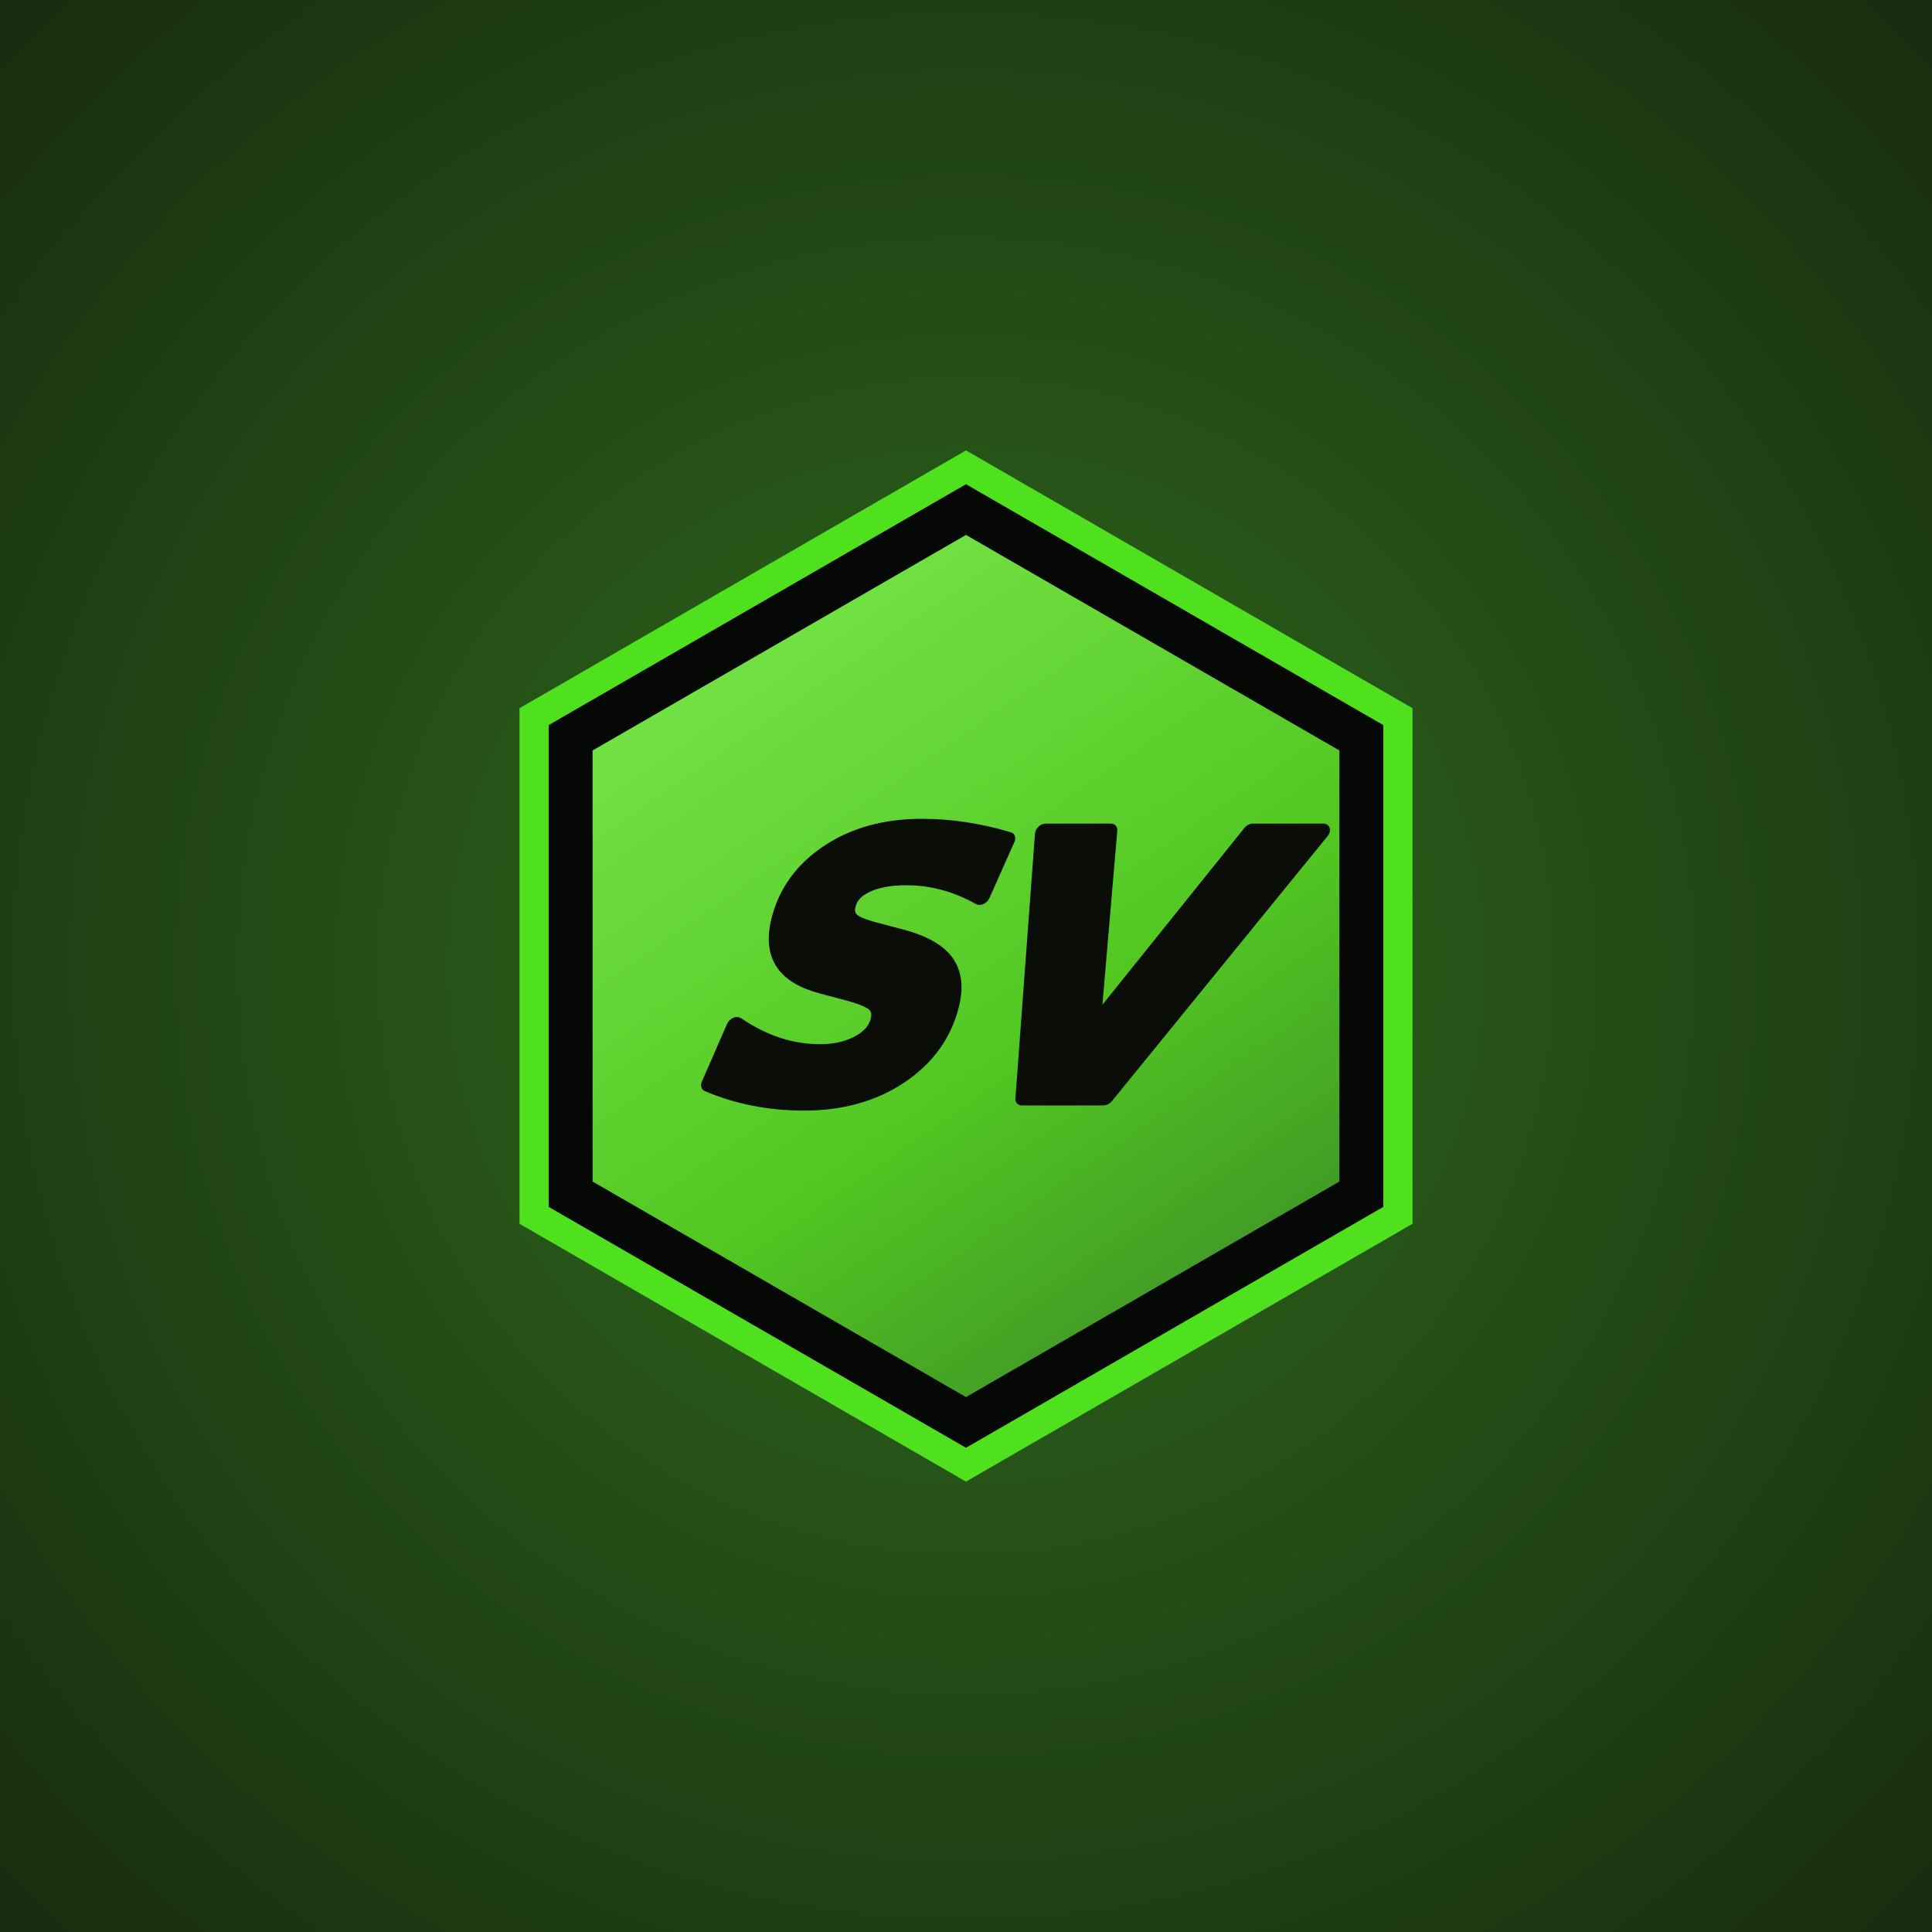
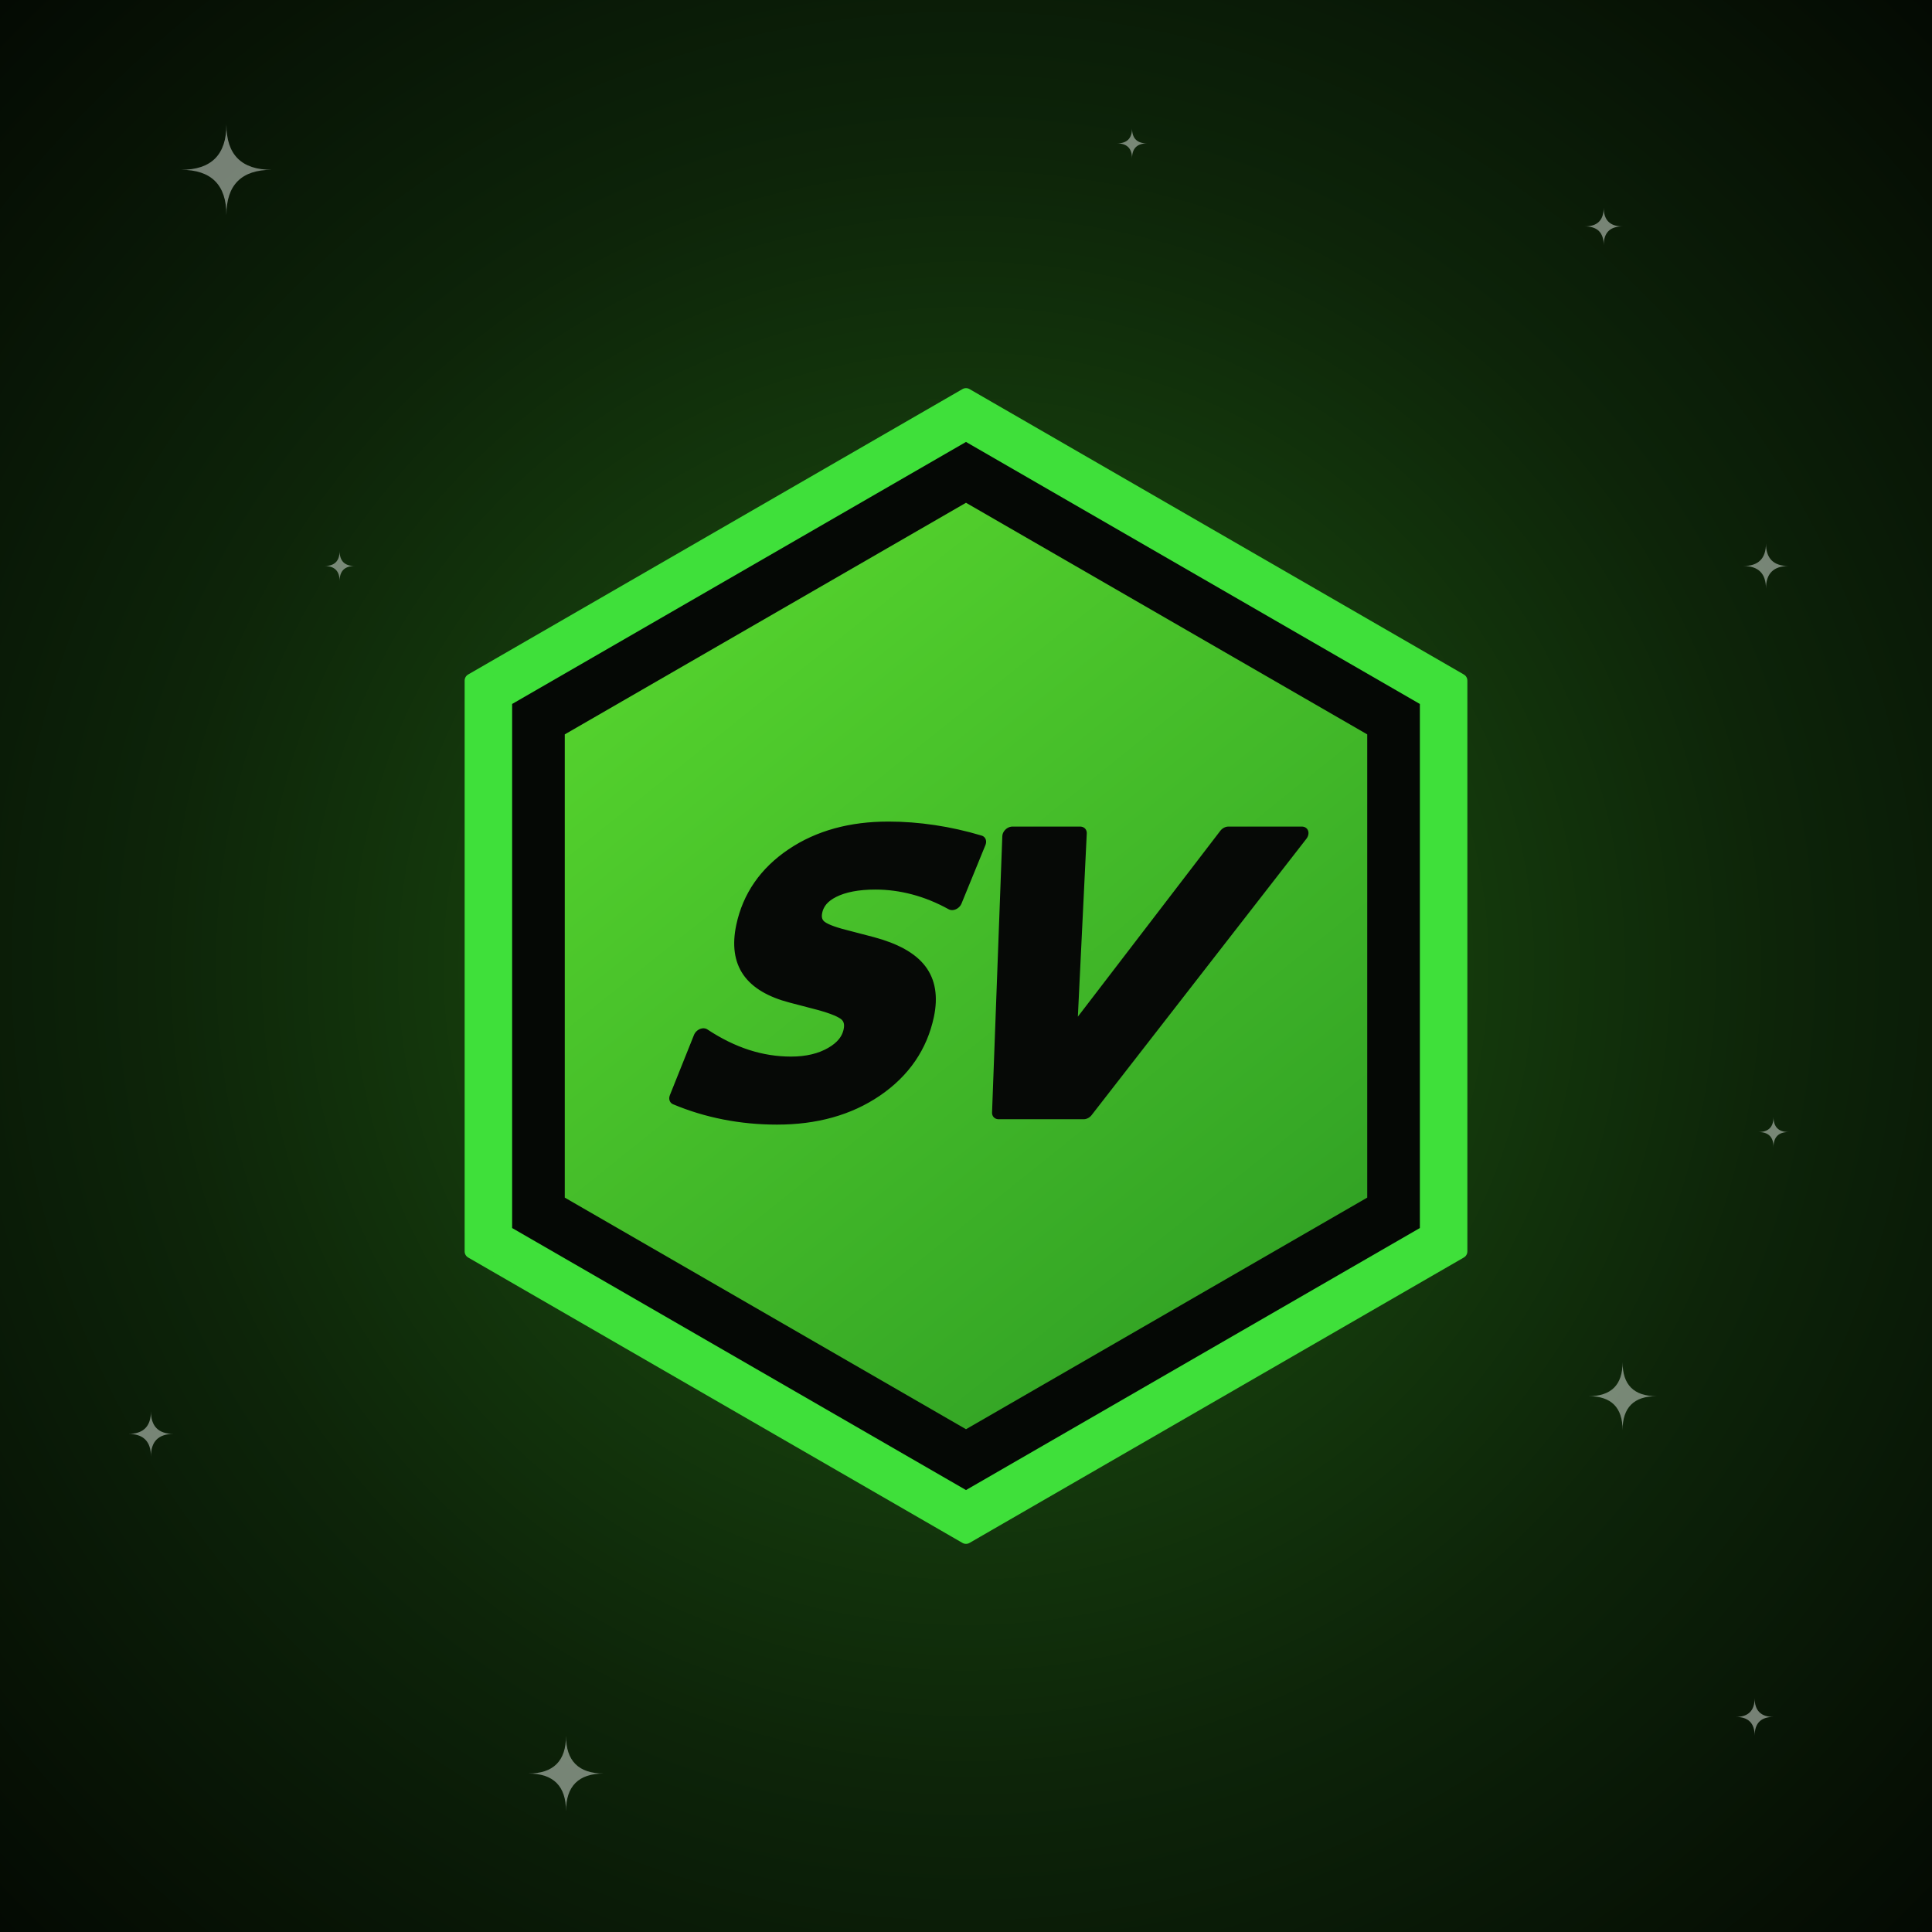
<svg xmlns="http://www.w3.org/2000/svg" viewBox="0 0 512 512" width="512" height="512">
  <defs>
-     <radialGradient id="bg" cx="50%" cy="50%" r="75%">
-       <stop offset="0" stop-color="#2f6a1c" />
-       <stop offset="1" stop-color="#16280f" />
+     <linearGradient id="fill" x1="0.15" y1="0" x2="0.85" y2="1">
+       <stop offset="0" stop-color="#57d62e" />
+       <stop offset="1" stop-color="#2f9e24" />
+     </linearGradient>
+     <radialGradient id="bg" cx="50%" cy="50%" r="70%">
+       <stop offset="0" stop-color="#1f5a12" />
+       <stop offset="0.6" stop-color="#0d2409" />
+       <stop offset="1" stop-color="#040a03" />
    </radialGradient>
  </defs>
  <rect width="512" height="512" fill="url(#bg)" />
-   <g transform="translate(256 256) scale(0.56) translate(-256 -256)">
-     <defs>
-       <linearGradient id="fill" x1="0.2" y1="0" x2="0.8" y2="1">
-         <stop offset="0" stop-color="#78e64a" />
-         <stop offset="0.6" stop-color="#52c722" />
-         <stop offset="1" stop-color="#3d8f26" />
-       </linearGradient>
-     </defs>
-     <polygon points="256.0,12.0 467.3,134.0 467.3,378.0 256.0,500.0 44.7,378.0 44.7,134.0" fill="#4fe01e" stroke-linejoin="round" />
-     <polygon points="256.0,28.0 453.5,142.0 453.5,370.0 256.0,484.0 58.5,370.0 58.5,142.0" fill="#050805" />
-     <polygon points="256.0,52.0 432.7,154.0 432.7,358.0 256.0,460.0 79.3,358.0 79.3,154.0" fill="url(#fill)" />
-     <text transform="translate(256 318) skewX(-14)" text-anchor="middle" font-family="'DejaVu Sans','Arial Black',Arial,sans-serif" font-weight="900" font-style="italic" font-size="172" letter-spacing="-6" fill="#0a0d08" stroke="#0a0d08" stroke-width="8" stroke-linejoin="round">SV</text>
+   <path d="M60,33 Q60,45 72,45 Q60,45 60,57 Q60,45 48,45 Q60,45 60,33Z" fill="#cfd8d0" opacity="0.55" />
+   <path d="M425,55 Q425,60 430,60 Q425,60 425,65 Q425,60 420,60 Q425,60 425,55Z" fill="#cfd8d0" opacity="0.55" />
+   <path d="M468,144 Q468,150 474,150 Q468,150 468,156 Q468,150 462,150 Q468,150 468,144Z" fill="#cfd8d0" opacity="0.55" />
+   <path d="M40,374 Q40,380 46,380 Q40,380 40,386 Q40,380 34,380 Q40,380 40,374Z" fill="#cfd8d0" opacity="0.55" />
+   <path d="M430,361 Q430,370 439,370 Q430,370 430,379 Q430,370 421,370 Q430,370 430,361Z" fill="#cfd8d0" opacity="0.55" />
+   <path d="M465,450 Q465,455 470,455 Q465,455 465,460 Q465,455 460,455 Q465,455 465,450Z" fill="#cfd8d0" opacity="0.55" />
+   <path d="M150,460 Q150,470 160,470 Q150,470 150,480 Q150,470 140,470 Q150,470 150,460Z" fill="#cfd8d0" opacity="0.55" />
+   <path d="M300,34 Q300,38 304,38 Q300,38 300,42 Q300,38 296,38 Q300,38 300,34Z" fill="#cfd8d0" opacity="0.55" />
+   <path d="M90,146 Q90,150 94,150 Q90,150 90,154 Q90,150 86,150 Q90,150 90,146Z" fill="#cfd8d0" opacity="0.55" />
+   <path d="M470,296 Q470,300 474,300 Q470,300 470,304 Q470,300 466,300 Q470,300 470,296Z" fill="#cfd8d0" opacity="0.55" />
+   <g transform="translate(256 256) scale(0.62) translate(-256 -256)">
+     <polygon points="256.0,12.0 467.3,134.0 467.3,378.0 256.0,500.0 44.7,378.0 44.7,134.0" fill="#3fe03a" stroke="#3fe03a" stroke-width="6" stroke-linejoin="round" />
+     <polygon points="256.0,32.0 450.0,144.0 450.0,368.0 256.0,480.0 62.0,368.0 62.0,144.0" fill="#050805" />
+     <polygon points="256.0,58.0 427.5,157.0 427.5,355.0 256.0,454.0 84.5,355.0 84.5,157.0" fill="url(#fill)" />
+     <text transform="translate(246 318) skewX(-12)" text-anchor="middle" font-family="'DejaVu Sans','Arial Black',Arial,sans-serif" font-weight="900" font-style="italic" font-size="162" letter-spacing="-8" fill="#060906" stroke="#060906" stroke-width="7" stroke-linejoin="round">SV</text>
  </g>
</svg>
